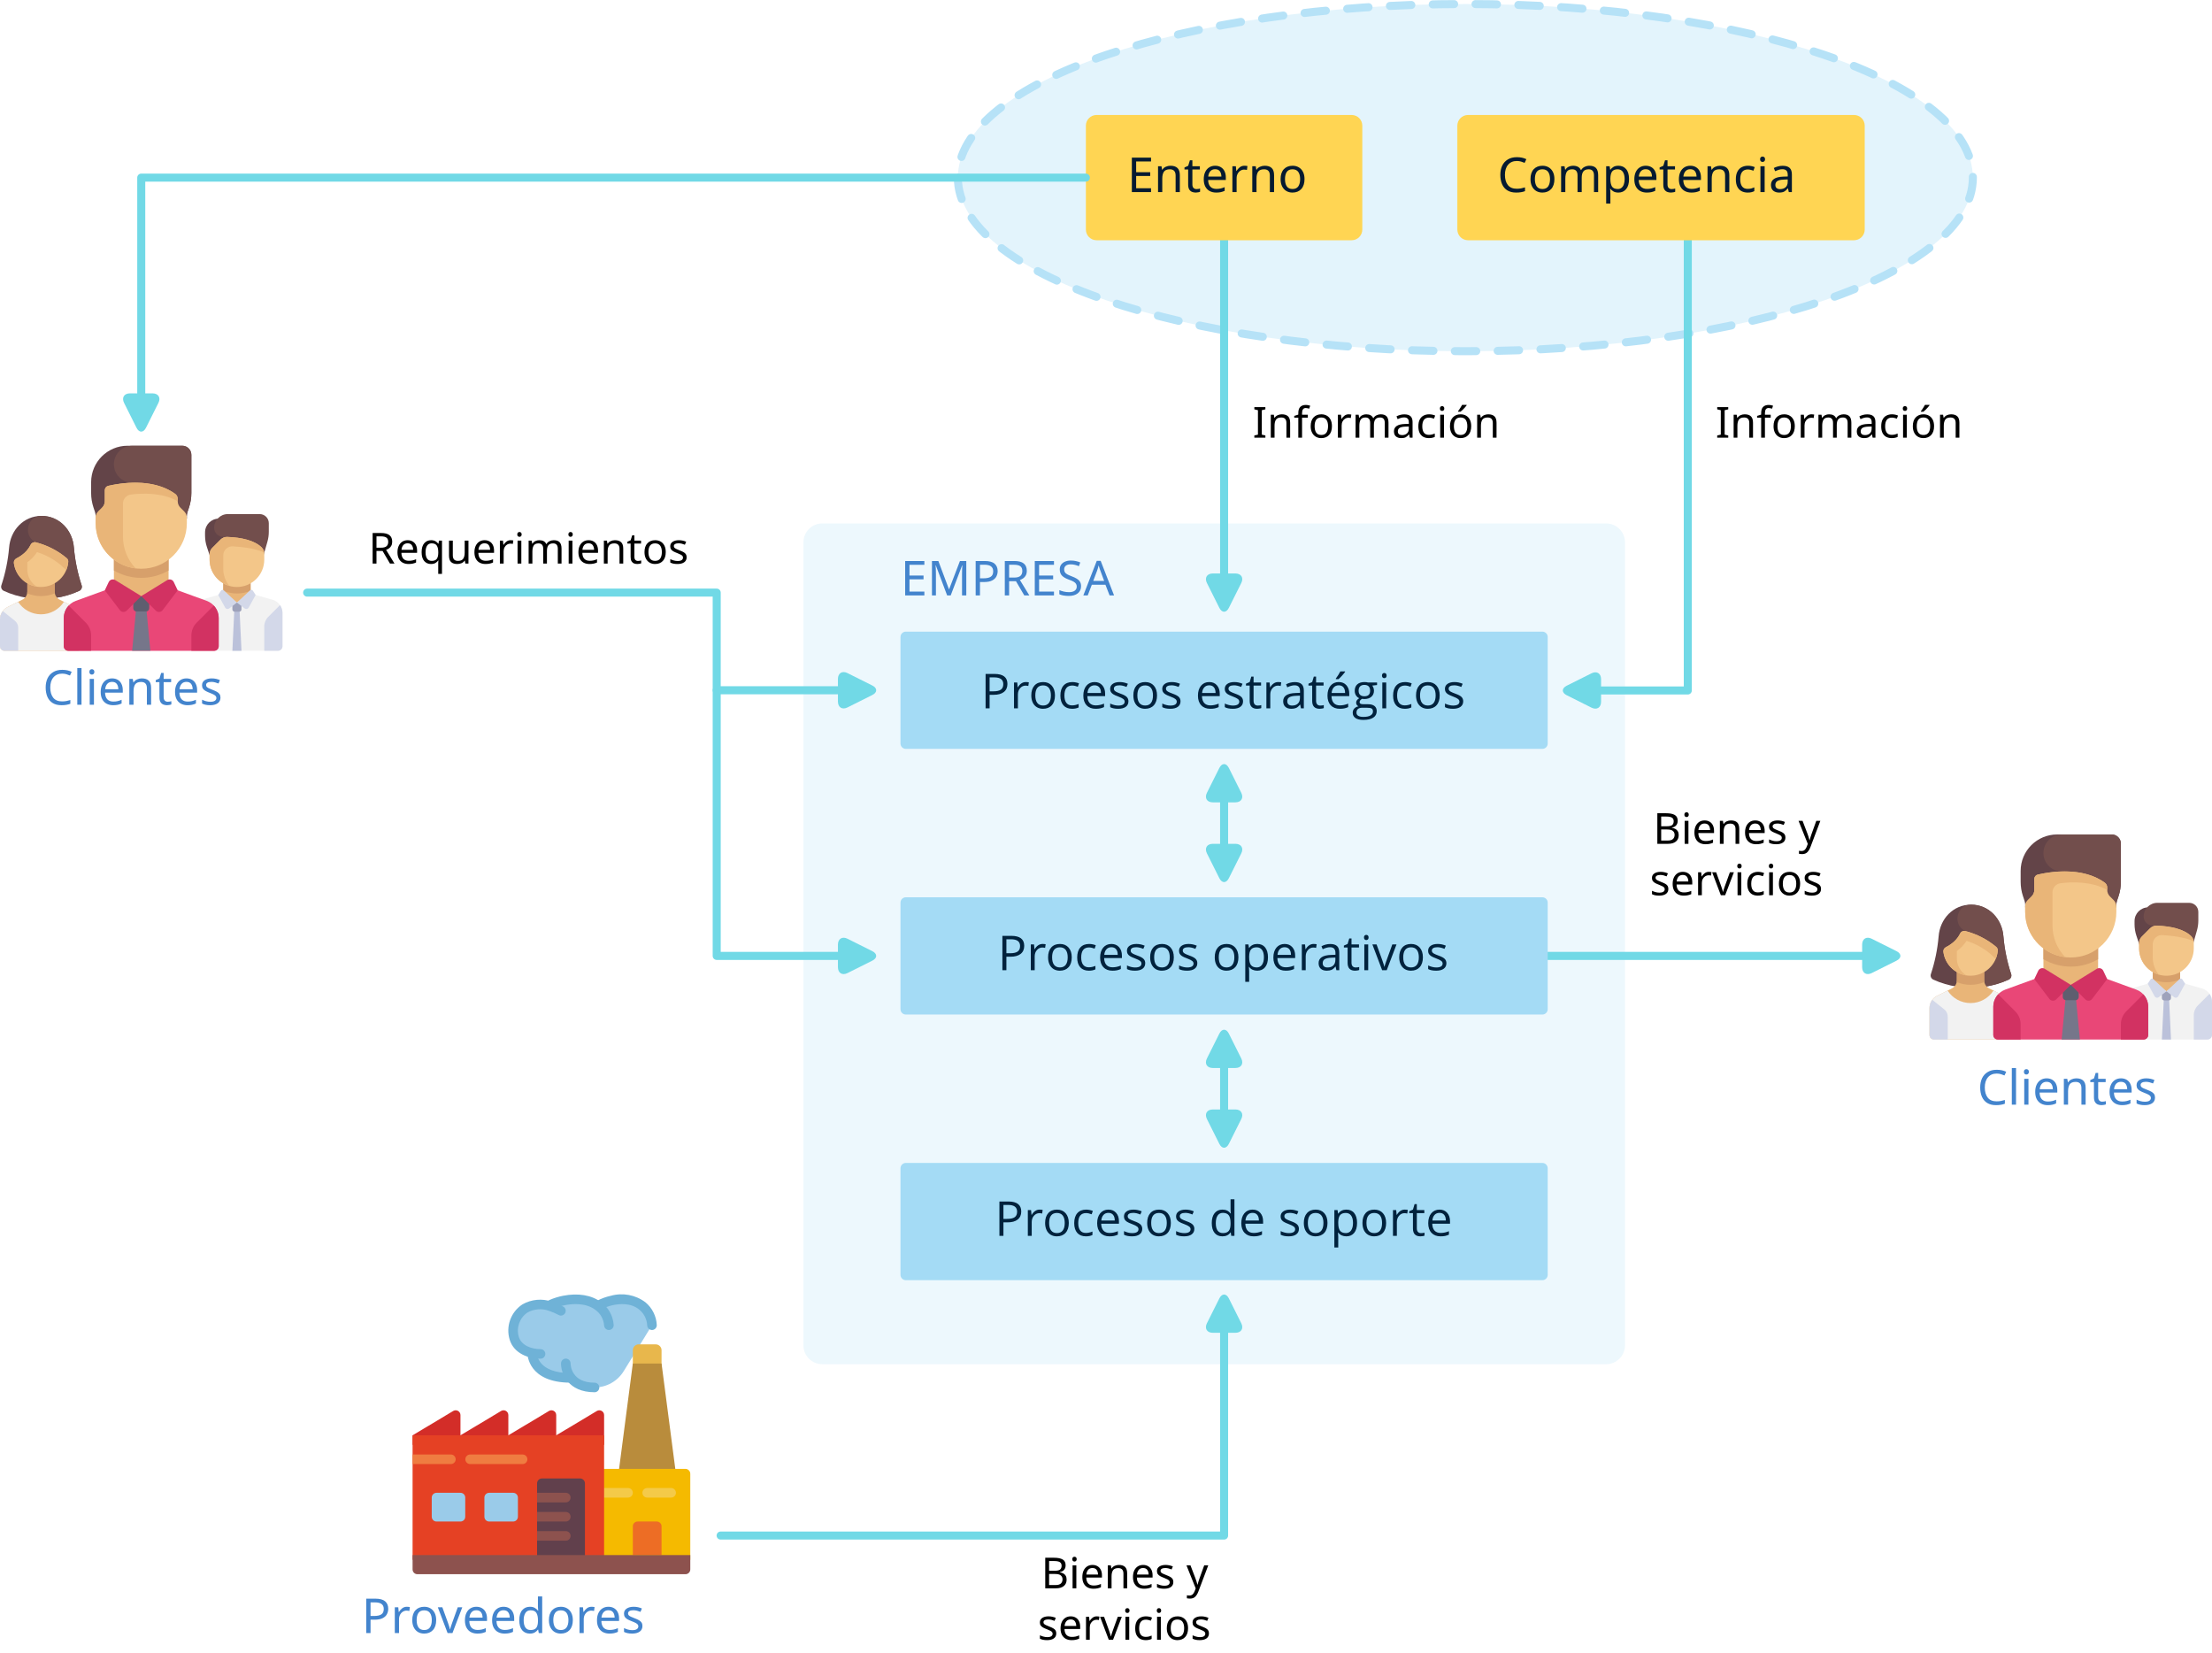
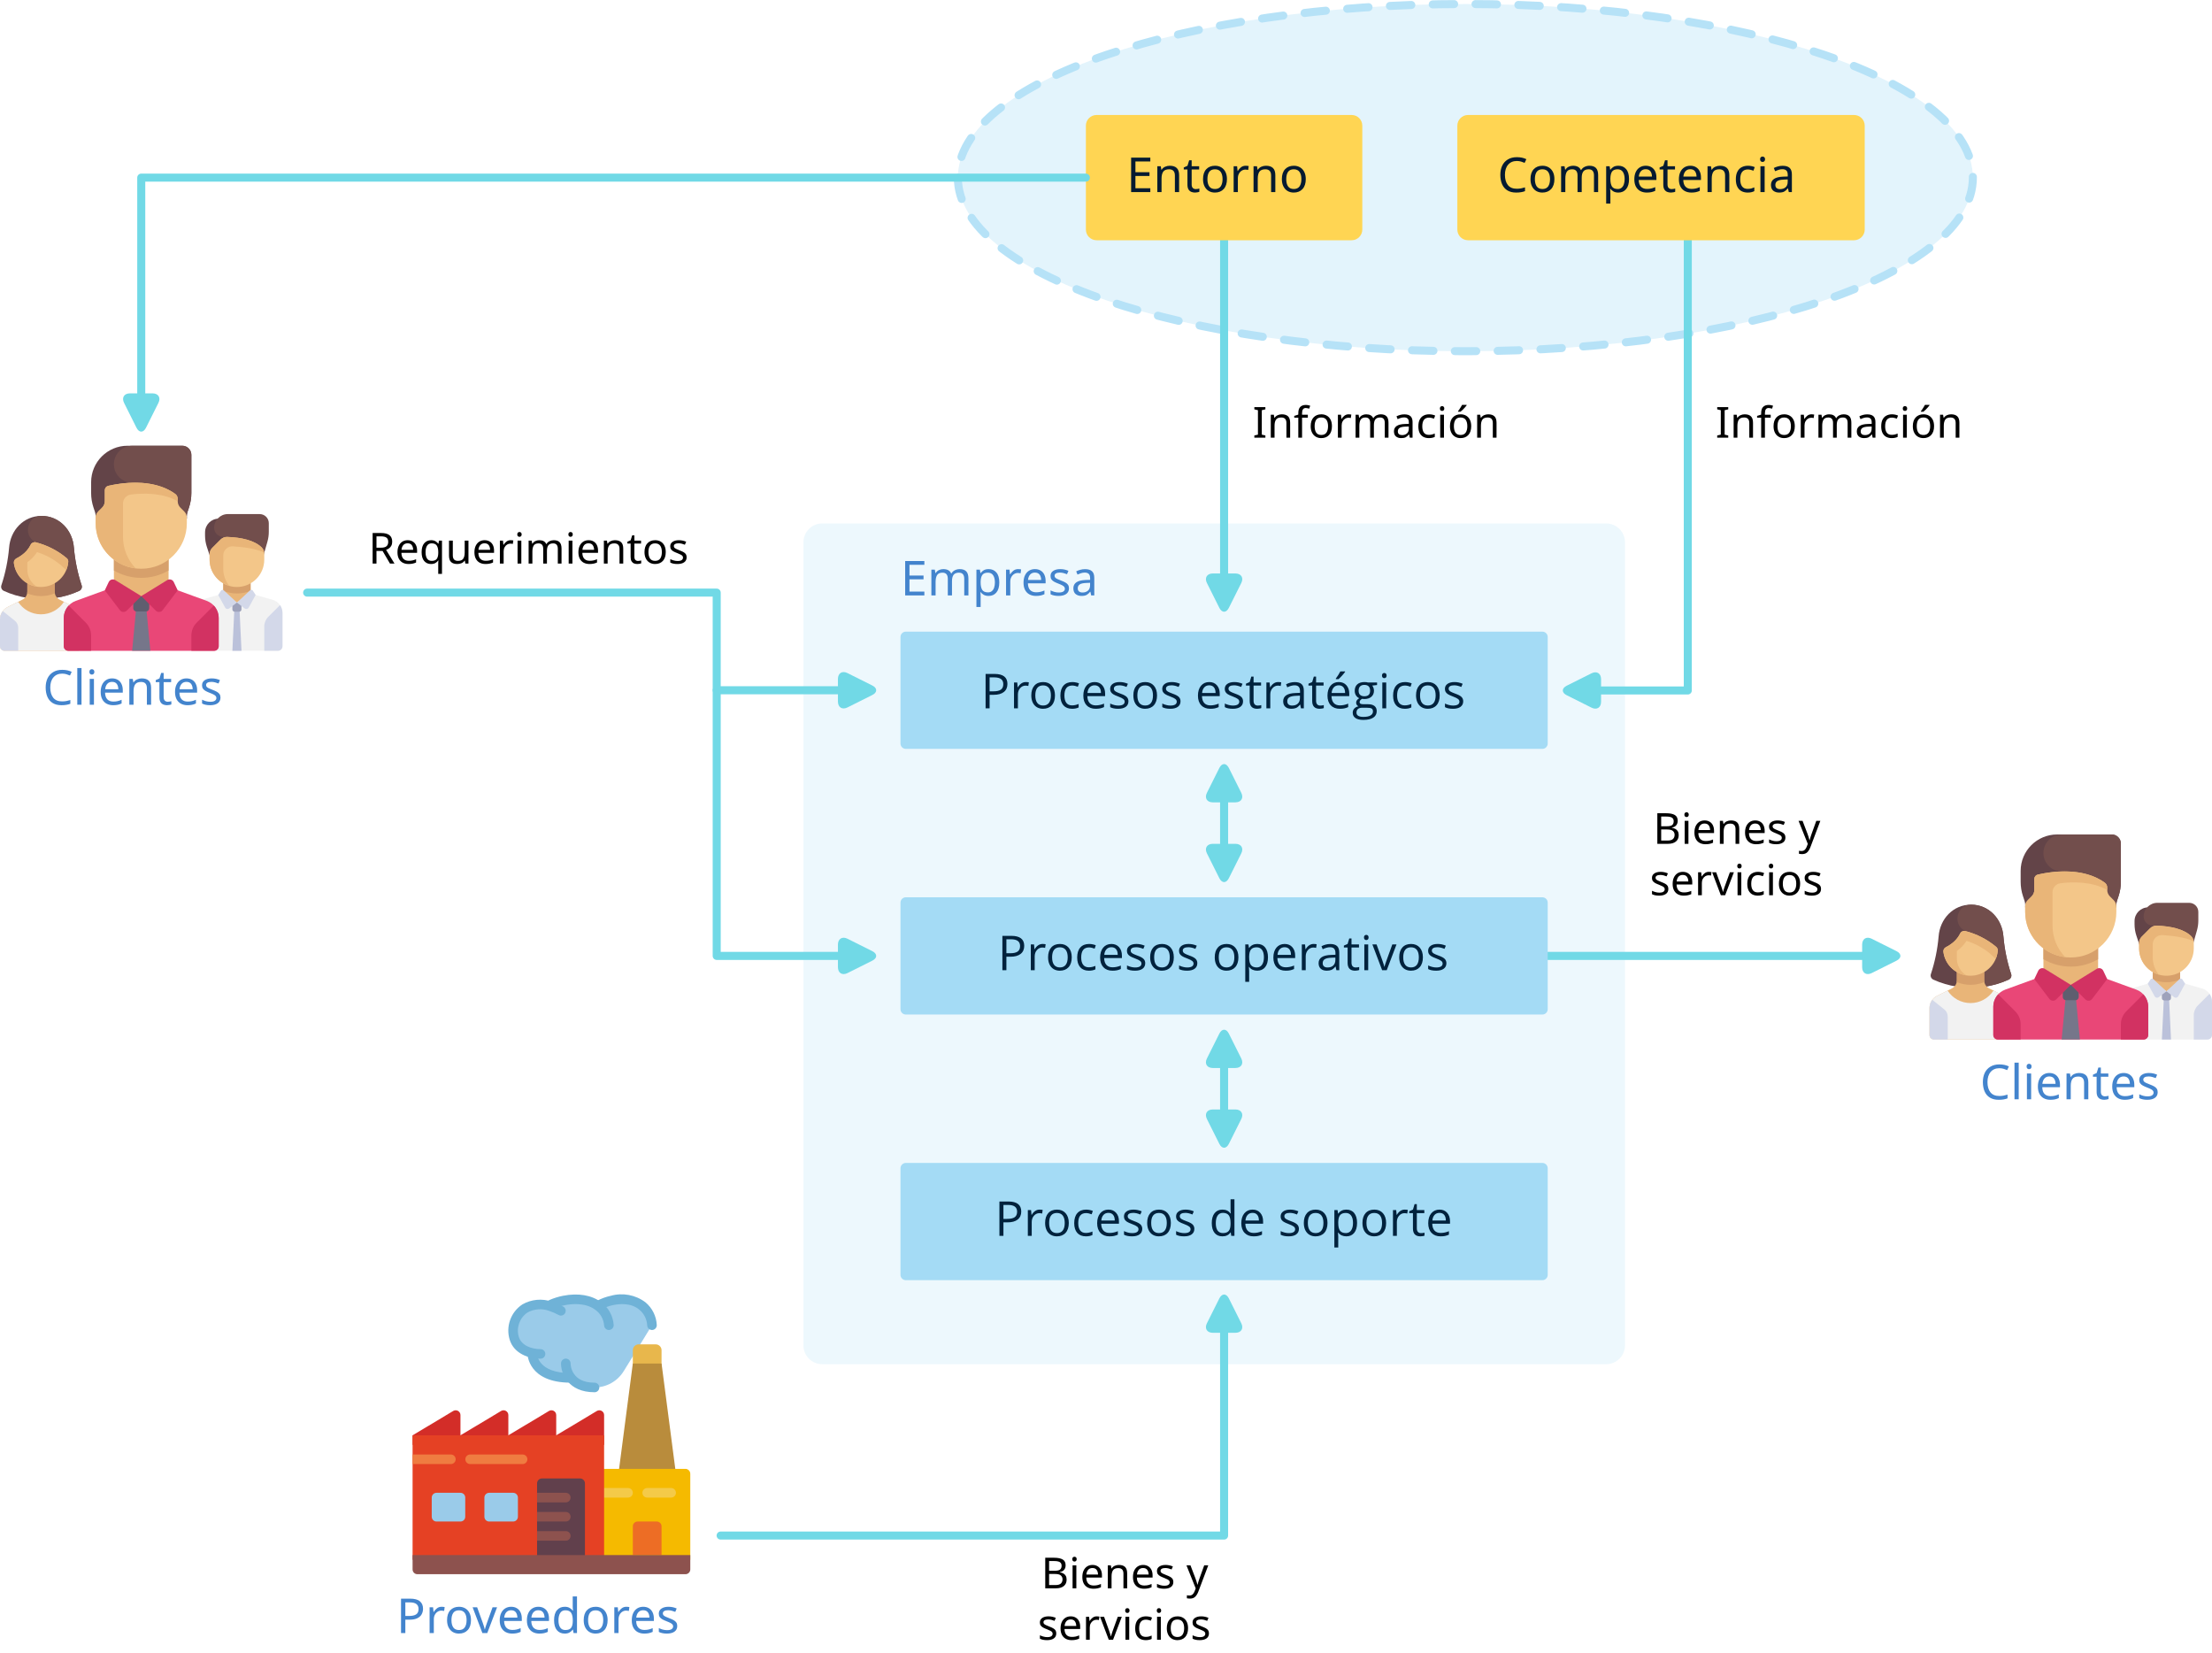
<svg xmlns="http://www.w3.org/2000/svg" width="826.401" height="617.325" viewBox="0 0 826.401 617.325">
  <g id="Grupo_10702" data-name="Grupo 10702" transform="translate(-306.898 -1320.293)">
    <rect id="Rectángulo_2804" data-name="Rectángulo 2804" width="306.933" height="314.084" rx="7.066" transform="translate(607.058 1515.824)" fill="#edf8fd" />
    <ellipse id="Elipse_5" data-name="Elipse 5" cx="189.6" cy="64.849" rx="189.6" ry="64.849" transform="translate(664.758 1321.793)" stroke-dasharray="8" stroke="#b6e2f7" stroke-linecap="round" stroke-linejoin="round" stroke-width="3" fill="#e3f4fc" />
    <line id="Línea_43" data-name="Línea 43" y1="132.674" transform="translate(764.22 1410.042)" fill="none" stroke="#71d9e6" stroke-linecap="round" stroke-linejoin="round" stroke-width="3" />
    <path id="Trazado_1816" data-name="Trazado 1816" d="M757.809,1538.095c-.984-1.968.011-3.578,2.211-3.578h8.4c2.2,0,3.2,1.61,2.211,3.578l-4.622,9.244c-.984,1.968-2.594,1.968-3.578,0Z" fill="#71d9e6" />
    <path id="Trazado_1817" data-name="Trazado 1817" d="M770.631,1814.587c.984,1.968-.011,3.578-2.211,3.578h-8.4c-2.2,0-3.2-1.61-2.211-3.578l4.622-9.245c.984-1.967,2.594-1.967,3.578,0Z" fill="#71d9e6" />
    <path id="Trazado_1818" data-name="Trazado 1818" d="M623.526,1584.553c-1.968.984-3.578-.011-3.578-2.211v-8.4c0-2.2,1.61-3.2,3.578-2.211l9.244,4.622c1.968.984,1.968,2.594,0,3.578Z" fill="#71d9e6" />
    <path id="Trazado_1819" data-name="Trazado 1819" d="M623.526,1683.789c-1.968.984-3.578-.012-3.578-2.212v-8.4c0-2.2,1.61-3.195,3.578-2.211l9.244,4.623c1.968.984,1.968,2.593,0,3.577Z" fill="#71d9e6" />
    <path id="Trazado_1820" data-name="Trazado 1820" d="M353.255,1470.808c-.983-1.967.012-3.577,2.212-3.577h8.4c2.2,0,3.2,1.61,2.211,3.577l-4.623,9.245c-.983,1.968-2.593,1.968-3.577,0Z" fill="#71d9e6" />
    <line id="Línea_44" data-name="Línea 44" x1="125.674" transform="translate(885.12 1677.377)" fill="none" stroke="#71d9e6" stroke-linecap="round" stroke-linejoin="round" stroke-width="3" />
    <path id="Trazado_1821" data-name="Trazado 1821" d="M1006.172,1683.789c-1.968.983-3.578-.012-3.578-2.212v-8.4c0-2.2,1.61-3.195,3.578-2.211l9.245,4.623c1.967.983,1.967,2.593,0,3.577Z" fill="#71d9e6" />
    <g id="Grupo_10697" data-name="Grupo 10697">
      <line id="Línea_45" data-name="Línea 45" y1="25.099" transform="translate(764.22 1618.607)" fill="none" stroke="#71d9e6" stroke-linecap="round" stroke-linejoin="round" stroke-width="3" />
      <path id="Trazado_1822" data-name="Trazado 1822" d="M757.809,1639.084c-.984-1.968.011-3.578,2.211-3.578h8.4c2.2,0,3.2,1.61,2.211,3.578l-4.622,9.244c-.984,1.968-2.594,1.968-3.578,0Z" fill="#71d9e6" />
      <path id="Trazado_1823" data-name="Trazado 1823" d="M770.631,1616.436c.984,1.967-.011,3.577-2.211,3.577h-8.4c-2.2,0-3.2-1.61-2.211-3.577l4.622-9.245c.984-1.968,2.594-1.968,3.578,0Z" fill="#71d9e6" />
    </g>
    <g id="Grupo_10698" data-name="Grupo 10698">
      <line id="Línea_46" data-name="Línea 46" y1="25.099" transform="translate(764.22 1717.843)" fill="none" stroke="#71d9e6" stroke-linecap="round" stroke-linejoin="round" stroke-width="3" />
      <path id="Trazado_1824" data-name="Trazado 1824" d="M757.809,1738.319c-.984-1.968.011-3.578,2.211-3.578h8.4c2.2,0,3.2,1.61,2.211,3.578l-4.622,9.245c-.984,1.968-2.594,1.968-3.578,0Z" fill="#71d9e6" />
      <path id="Trazado_1825" data-name="Trazado 1825" d="M770.631,1715.671c.984,1.968-.011,3.578-2.211,3.578h-8.4c-2.2,0-3.2-1.61-2.211-3.578l4.622-9.245c.984-1.967,2.594-1.967,3.578,0Z" fill="#71d9e6" />
    </g>
    <path id="Trazado_1826" data-name="Trazado 1826" d="M905.058,1578.224h32.4V1410.042" fill="none" stroke="#71d9e6" stroke-linecap="round" stroke-linejoin="round" stroke-width="3" />
    <path id="Trazado_1827" data-name="Trazado 1827" d="M901.48,1571.813c1.968-.984,3.578.011,3.578,2.211v8.4c0,2.2-1.61,3.2-3.578,2.211l-9.245-4.622c-1.967-.984-1.967-2.594,0-3.578Z" fill="#71d9e6" />
    <rect id="Rectángulo_2805" data-name="Rectángulo 2805" width="103.275" height="46.8" rx="4" transform="translate(712.582 1363.242)" fill="#ffd553" />
    <rect id="Rectángulo_2806" data-name="Rectángulo 2806" width="152.2" height="46.8" rx="4" transform="translate(851.358 1363.242)" fill="#ffd553" />
-     <text id="Enterno" transform="translate(764.219 1392.038)" fill="#051a30" font-size="18" font-family="Montserrat-Regular, Montserrat">
-       <tspan x="-36.216" y="0">Enterno</tspan>
+     <text id="Entorno" transform="translate(764.219 1392.038)" fill="#051a30" font-size="18" font-family="Montserrat-Regular, Montserrat">
+       <tspan x="-36.486" y="0">Entorno</tspan>
    </text>
-     <text id="EMPRESA" transform="translate(643.319 1542.717)" fill="#4384cd" font-size="18" font-family="Montserrat-Regular, Montserrat">
-       <tspan x="0" y="0">EMPRESA</tspan>
+     <text id="Empresa" transform="translate(643.319 1542.717)" fill="#4384cd" font-size="18" font-family="Montserrat-Regular, Montserrat">
+       <tspan x="0" y="0">Empresa</tspan>
    </text>
    <text id="Clientes" transform="translate(322.866 1583.54)" fill="#4384cd" font-size="18" font-family="Montserrat-Regular, Montserrat">
      <tspan x="0" y="0">Clientes</tspan>
    </text>
-     <text id="Proveedores" transform="translate(441.974 1930.339)" fill="#4384cd" font-size="18" font-family="Montserrat-Regular, Montserrat">
+     <text id="Proveedores" transform="translate(454.974 1930.339)" fill="#4384cd" font-size="18" font-family="Montserrat-Regular, Montserrat">
      <tspan x="0" y="0">Proveedores</tspan>
    </text>
-     <text id="Clientes-2" data-name="Clientes" transform="translate(1045.603 1732.941)" fill="#4384cd" font-size="18" font-family="Montserrat-Regular, Montserrat">
+     <text id="Clientes-2" data-name="Clientes" transform="translate(1046.603 1730.941)" fill="#4384cd" font-size="18" font-family="Montserrat-Regular, Montserrat">
      <tspan x="0" y="0">Clientes</tspan>
    </text>
    <text id="Información" transform="translate(823.833 1483.796)" font-size="16" font-family="Montserrat-Regular, Montserrat">
      <tspan x="-48.952" y="0">Información</tspan>
    </text>
    <text id="Requerimientos" transform="translate(509.124 1530.824)" font-size="16" font-family="Montserrat-Regular, Montserrat">
      <tspan x="-64.56" y="0">Requerimientos</tspan>
    </text>
    <text id="Bienes_y_servicios" data-name="Bienes y servicios" transform="translate(729.582 1913.618)" font-size="16" font-family="Montserrat-Regular, Montserrat">
      <tspan x="-33.728" y="0">Bienes y</tspan>
      <tspan x="-35" y="19.2">servicios</tspan>
    </text>
    <text id="Información-2" data-name="Información" transform="translate(996.757 1483.796)" font-size="16" font-family="Montserrat-Regular, Montserrat">
      <tspan x="-48.952" y="0">Información</tspan>
    </text>
    <text id="Bienes_y_servicios-2" data-name="Bienes y servicios" transform="translate(958.257 1635.506)" font-size="16" font-family="Montserrat-Regular, Montserrat">
      <tspan x="-33.728" y="0">Bienes y</tspan>
      <tspan x="-35" y="19.2">servicios</tspan>
    </text>
    <text id="Competencia" transform="translate(927.457 1392.038)" fill="#051a30" font-size="18" font-family="Montserrat-Regular, Montserrat">
      <tspan x="-61.128" y="0">Competencia</tspan>
    </text>
    <rect id="Rectángulo_2807" data-name="Rectángulo 2807" width="241.8" height="43.8" rx="2" transform="translate(643.32 1556.242)" fill="#a4dbf5" />
    <text id="Procesos_estratégicos" data-name="Procesos estratégicos" transform="translate(656.92 1565.89)" fill="#00223d" font-size="18" font-family="OpenSans-Regular, Open Sans">
      <tspan x="16.43" y="19">Procesos estratégicos</tspan>
    </text>
    <rect id="Rectángulo_2808" data-name="Rectángulo 2808" width="241.8" height="43.8" rx="2" transform="translate(643.32 1655.477)" fill="#a4dbf5" />
    <text id="Procesos_operativos" data-name="Procesos operativos" transform="translate(656.92 1663.727)" fill="#00223d" font-size="18" font-family="OpenSans-Regular, Open Sans">
      <tspan x="22.705" y="19">Procesos operativos</tspan>
    </text>
    <rect id="Rectángulo_2809" data-name="Rectángulo 2809" width="241.8" height="43.8" rx="2" transform="translate(643.32 1754.713)" fill="#a4dbf5" />
    <text id="Procesos_de_soporte" data-name="Procesos de soporte" transform="translate(656.92 1762.962)" fill="#00223d" font-size="18" font-family="OpenSans-Regular, Open Sans">
      <tspan x="21.593" y="19">Procesos de soporte</tspan>
    </text>
    <path id="Trazado_1828" data-name="Trazado 1828" d="M712.582,1386.642H359.667v81.182" fill="none" stroke="#71d9e6" stroke-linecap="round" stroke-linejoin="round" stroke-width="3" />
    <path id="Trazado_1829" data-name="Trazado 1829" d="M619.948,1578.142h-45.29v-36.476H421.645" fill="none" stroke="#71d9e6" stroke-linecap="round" stroke-linejoin="round" stroke-width="3" />
    <path id="Trazado_1830" data-name="Trazado 1830" d="M574.658,1578.142v99.235h45.29" fill="none" stroke="#71d9e6" stroke-linecap="round" stroke-linejoin="round" stroke-width="3" />
    <path id="Trazado_1831" data-name="Trazado 1831" d="M764.22,1818.224v75.683h-188.1" fill="none" stroke="#71d9e6" stroke-linecap="round" stroke-linejoin="round" stroke-width="3" />
    <g id="Grupo_10699" data-name="Grupo 10699">
      <path id="Trazado_1832" data-name="Trazado 1832" d="M1104.362,1664.355v1.194a13.634,13.634,0,0,0,.7,4.306l2.706,8.117h5.107v-18.724h-3.405a5.106,5.106,0,0,0-5.106,5.107Z" fill="#634448" />
      <path id="Trazado_1833" data-name="Trazado 1833" d="M1127.669,1667.891l-2.881,10.081-13.618-11.915a3.4,3.4,0,0,1-3.4-3.4h0a5.106,5.106,0,0,1,5.107-5.107h11.915a3.4,3.4,0,0,1,3.4,3.4v3.2a13.6,13.6,0,0,1-.523,3.741Z" fill="#724e4c" />
      <path id="Trazado_1834" data-name="Trazado 1834" d="M1111.169,1683.08h10.213v7.534h-10.213v-7.534Z" fill="#e9b578" />
      <path id="Trazado_1835" data-name="Trazado 1835" d="M1111.17,1686.206a13.516,13.516,0,0,0,10.214,0v-3.127H1111.17v3.127Z" fill="#d7a06b" />
      <path id="Trazado_1836" data-name="Trazado 1836" d="M1129.595,1689.555l-8.212-2.347-5.106,3.389-5.107-3.389-8.211,2.347a5.105,5.105,0,0,0-3.7,4.91v12.445a1.7,1.7,0,0,0,1.7,1.7h30.64a1.7,1.7,0,0,0,1.7-1.7v-12.445a5.105,5.105,0,0,0-3.7-4.91Z" fill="#f2f2f2" />
      <path id="Trazado_1837" data-name="Trazado 1837" d="M1117.979,1708.612h-3.4l.851-18h1.7l.851,18Z" fill="#bbc1da" />
      <path id="Trazado_1838" data-name="Trazado 1838" d="M1116.277,1684.781h0a10.212,10.212,0,0,1-10.213-10.213v-1.994a3.409,3.409,0,0,1,1-2.408l3.087-3.086a3.363,3.363,0,0,1,2.471-1c5.441.172,10.258,1.338,12.891,3.909a3.362,3.362,0,0,1,.98,2.411v2.169a10.212,10.212,0,0,1-10.213,10.213Z" fill="#f3c689" />
      <path id="Trazado_1839" data-name="Trazado 1839" d="M1111.17,1673a3.4,3.4,0,0,1,3.609-3.4c3.436.219,8.536.793,11.664,2.3a3.3,3.3,0,0,0-.933-1.907c-2.633-2.571-7.45-3.737-12.891-3.909h0a3.366,3.366,0,0,0-2.471,1l-3.087,3.087a3.4,3.4,0,0,0-1,2.407v1.995a10.211,10.211,0,0,0,7.383,9.807,10.131,10.131,0,0,1-2.276-6.4V1673Z" fill="#e9b578" />
      <path id="Trazado_1840" data-name="Trazado 1840" d="M1126.49,1699.537a5.105,5.105,0,0,1,1.5-3.611l4.382-4.382a5.091,5.091,0,0,1,.931,2.921v12.445a1.7,1.7,0,0,1-1.7,1.7h-5.107v-9.075Z" fill="#d3d8e9" />
      <path id="Trazado_1841" data-name="Trazado 1841" d="M1117.128,1694.017h-1.7a.851.851,0,0,1-.851-.851v-2.553h3.4v2.553a.851.851,0,0,1-.851.851Z" fill="#9ea2bb" />
      <path id="Trazado_1842" data-name="Trazado 1842" d="M1116.277,1690.6l-2.885,2.2a1.021,1.021,0,0,1-1.516-.321l-2.588-4.727,1.042-1.589a.681.681,0,0,1,1.032-.126l4.915,4.559Z" fill="#d3d8e9" />
      <path id="Trazado_1843" data-name="Trazado 1843" d="M1116.277,1690.6l2.885,2.2a1.021,1.021,0,0,0,1.516-.321l2.588-4.727-1.042-1.589a.681.681,0,0,0-1.032-.126l-4.915,4.559Z" fill="#d3d8e9" />
      <path id="Trazado_1844" data-name="Trazado 1844" d="M1058.232,1684.071a61.462,61.462,0,0,1-2.857-13.93c-.474-6.564-5.421-11.915-12.108-11.915s-11.634,5.351-12.109,11.915a61.409,61.409,0,0,1-2.857,13.93,1.694,1.694,0,0,0,.886,2.165,32.483,32.483,0,0,0,8.89,2.63h10.379a32.793,32.793,0,0,0,8.89-2.63,1.694,1.694,0,0,0,.886-2.165Z" fill="#634448" />
      <path id="Trazado_1845" data-name="Trazado 1845" d="M1057.346,1686.236a1.694,1.694,0,0,0,.886-2.165,61.462,61.462,0,0,1-2.857-13.93c-.474-6.564-5.421-11.915-12.108-11.915h-.051c-5.131.021-6.944,7.019-2.527,9.63a4.594,4.594,0,0,0,.435.232l3.869,20.778h3.463a32.793,32.793,0,0,0,8.89-2.63Z" fill="#724e4c" />
      <path id="Trazado_1846" data-name="Trazado 1846" d="M1055.579,1692.283l-5.509-2.754a3.406,3.406,0,0,1-1.882-3.045v-5.107h-10.214v5.107a3.4,3.4,0,0,1-1.882,3.045l-5.508,2.754a5.106,5.106,0,0,0-2.823,4.567v10.06a1.7,1.7,0,0,0,1.7,1.7H1056.7a1.7,1.7,0,0,0,1.7-1.7v-10.059a5.107,5.107,0,0,0-2.823-4.568Z" fill="#e9b578" />
      <path id="Trazado_1847" data-name="Trazado 1847" d="M1043.082,1688.186a13.446,13.446,0,0,0,5.2-1.051,3.371,3.371,0,0,1-.092-.651v-5.107h-10.214v5.107a3.339,3.339,0,0,1-.092.655,13.53,13.53,0,0,0,5.2,1.047Z" fill="#d7a06b" />
      <path id="Trazado_1848" data-name="Trazado 1848" d="M1055.579,1692.283l-3.924-1.962a10.2,10.2,0,0,1-17.146,0l-3.924,1.962a5.106,5.106,0,0,0-2.823,4.567v10.06a1.7,1.7,0,0,0,1.7,1.7H1056.7a1.7,1.7,0,0,0,1.7-1.7v-10.059a5.107,5.107,0,0,0-2.823-4.568Z" fill="#f2f2f2" />
      <path id="Trazado_1849" data-name="Trazado 1849" d="M1043.082,1684.781h0a10.214,10.214,0,0,1-10.128-8.891,1.716,1.716,0,0,1,.909-1.769,14.218,14.218,0,0,0,3.013-2.035,9.818,9.818,0,0,0,2.329-3.065,1.686,1.686,0,0,1,1.92-.933,29.337,29.337,0,0,1,11.554,5.92,1.647,1.647,0,0,1,.585,1.369,10.214,10.214,0,0,1-10.182,9.4Z" fill="#f3c689" />
      <path id="Trazado_1850" data-name="Trazado 1850" d="M1052.678,1674.008a29.321,29.321,0,0,0-11.554-5.92,1.686,1.686,0,0,0-1.919.933,9.782,9.782,0,0,1-1.555,2.271v.005a9.044,9.044,0,0,1-.773.789,14.218,14.218,0,0,1-3.013,2.035,1.716,1.716,0,0,0-.909,1.769,10.229,10.229,0,0,0,8.58,8.775,7.454,7.454,0,0,1-3.559-6.692v-2.428c.387-.285.777-.57,1.168-.919a13.542,13.542,0,0,0,2.434-2.872,25.722,25.722,0,0,1,8.872,4.827c.322.283,1.123,1.021,2.06,1.9a10.156,10.156,0,0,0,.755-3.1,1.645,1.645,0,0,0-.586-1.369Z" fill="#e9b578" />
      <path id="Trazado_1851" data-name="Trazado 1851" d="M1028.8,1693.782a5.094,5.094,0,0,0-1.038,3.068v10.06a1.7,1.7,0,0,0,1.7,1.7h5.107v-8.577a3.4,3.4,0,0,0-1.278-2.658l-4.493-3.595Z" fill="#d3d8e9" />
      <path id="Trazado_1852" data-name="Trazado 1852" d="M1104.986,1689.96l-14.242-5.179-10.213,3.405-10.214-3.405-14.242,5.179a6.809,6.809,0,0,0-4.482,6.4v10.551a1.7,1.7,0,0,0,1.7,1.7h54.471a1.7,1.7,0,0,0,1.7-1.7v-10.551a6.809,6.809,0,0,0-4.482-6.4Z" fill="#e94777" />
      <path id="Trazado_1853" data-name="Trazado 1853" d="M1078.747,1691.59l-1.621,17.022h6.809l-1.621-17.022Z" fill="#76768a" />
      <path id="Trazado_1854" data-name="Trazado 1854" d="M1082.318,1693.929h-3.574a1.192,1.192,0,0,1-1.192-1.192v-4.551h5.957v4.551a1.192,1.192,0,0,1-1.191,1.192Z" fill="#5f5e6f" />
      <path id="Trazado_1855" data-name="Trazado 1855" d="M1107.636,1691.72a6.8,6.8,0,0,1,1.832,4.639v10.551a1.7,1.7,0,0,1-1.7,1.7h-8.511v-5.691a6.807,6.807,0,0,1,1.994-4.814l6.387-6.387Z" fill="#d23262" />
      <path id="Trazado_1856" data-name="Trazado 1856" d="M1099.255,1649.677v-14.26a3.4,3.4,0,0,0-3.4-3.4h-20.427a13.618,13.618,0,0,0-13.618,13.618v4.046a17.009,17.009,0,0,0,.874,5.383l.566,1.7a5.09,5.09,0,0,1,.262,1.615v.873h34.045v-.873a5.093,5.093,0,0,1,.262-1.615l.566-1.7a17.017,17.017,0,0,0,.874-5.383Z" fill="#634448" />
      <path id="Trazado_1857" data-name="Trazado 1857" d="M1070.317,1638.928a6.916,6.916,0,0,0,6.916,6.915h.957l.462,13.405h18.9v-.874a5.087,5.087,0,0,1,.262-1.614l.566-1.7a17.017,17.017,0,0,0,.874-5.383v-14.26a3.4,3.4,0,0,0-3.405-3.4h-18.617a6.916,6.916,0,0,0-6.916,6.915Z" fill="#724e4c" />
      <path id="Trazado_1858" data-name="Trazado 1858" d="M1070.317,1672.866h20.427v15.319h-20.427v-15.319Z" fill="#e9b578" />
      <path id="Trazado_1859" data-name="Trazado 1859" d="M1070.317,1678.622a20.31,20.31,0,0,0,20.427,0v-5.756h-20.427v5.756Z" fill="#d7a06b" />
      <path id="Trazado_1860" data-name="Trazado 1860" d="M1080.531,1688.186l-5.429,5.429a1.7,1.7,0,0,1-2.56-.175l-5.629-7.417,1.472-3.1a1.7,1.7,0,0,1,2.431-.719l9.715,5.985Z" fill="#d23262" />
      <path id="Trazado_1861" data-name="Trazado 1861" d="M1080.531,1688.186l5.429,5.429a1.7,1.7,0,0,0,2.559-.175l5.629-7.417-1.472-3.1a1.7,1.7,0,0,0-2.431-.719l-9.714,5.985Z" fill="#d23262" />
      <path id="Trazado_1862" data-name="Trazado 1862" d="M1080.531,1677.972h0a17.023,17.023,0,0,1-17.023-17.022v-1.994a3.405,3.405,0,0,1,1-2.408l1.41-1.41a3.4,3.4,0,0,0,1-2.407v-4.081a1.688,1.688,0,0,1,1.3-1.654c4.026-.951,16.554-3.2,25.079,3.067a2.184,2.184,0,0,1,.86,1.764v.9a3.4,3.4,0,0,0,1,2.407l1.41,1.41a3.4,3.4,0,0,1,1,2.408v1.994a17.021,17.021,0,0,1-17.021,17.022Z" fill="#f3c689" />
      <path id="Trazado_1863" data-name="Trazado 1863" d="M1093.289,1650.064c-6-4.41-13.962-4.6-19.567-4a45.992,45.992,0,0,0-5.513.931,1.687,1.687,0,0,0-1.3,1.654v4.08a3.409,3.409,0,0,1-1,2.408l-1.41,1.41a3.4,3.4,0,0,0-1,2.407v1.994a17.016,17.016,0,0,0,14.966,16.886,16.949,16.949,0,0,1-4.752-11.779v-12.442a3.405,3.405,0,0,1,2.994-3.381c4.085-.513,11.567-.821,17.432,2.5v-.9a2.185,2.185,0,0,0-.859-1.763Z" fill="#e9b578" />
      <path id="Trazado_1864" data-name="Trazado 1864" d="M1053.425,1691.72a6.8,6.8,0,0,0-1.832,4.639v10.551a1.7,1.7,0,0,0,1.7,1.7h8.511v-5.691a6.807,6.807,0,0,0-1.994-4.814l-6.387-6.387Z" fill="#d23262" />
    </g>
    <g id="Grupo_10700" data-name="Grupo 10700">
      <path id="Trazado_1865" data-name="Trazado 1865" d="M383.5,1519.138v1.2a13.644,13.644,0,0,0,.7,4.306l2.706,8.117h5.107v-18.725h-3.4a5.107,5.107,0,0,0-5.106,5.107Z" fill="#634448" />
      <path id="Trazado_1866" data-name="Trazado 1866" d="M406.8,1522.674l-2.881,10.082-13.618-11.916a3.4,3.4,0,0,1-3.4-3.4h0a5.107,5.107,0,0,1,5.107-5.107h11.915a3.4,3.4,0,0,1,3.4,3.405v3.2a13.6,13.6,0,0,1-.523,3.741Z" fill="#724e4c" />
      <path id="Trazado_1867" data-name="Trazado 1867" d="M390.305,1537.863h10.213v7.534H390.305v-7.534Z" fill="#e9b578" />
      <path id="Trazado_1868" data-name="Trazado 1868" d="M390.306,1540.989a13.5,13.5,0,0,0,10.214,0v-3.127H390.306v3.127Z" fill="#d7a06b" />
      <path id="Trazado_1869" data-name="Trazado 1869" d="M408.731,1544.338l-8.212-2.346-5.106,3.388-5.107-3.388-8.211,2.346a5.106,5.106,0,0,0-3.7,4.91v12.445a1.7,1.7,0,0,0,1.7,1.7h30.64a1.7,1.7,0,0,0,1.7-1.7v-12.445a5.106,5.106,0,0,0-3.7-4.91Z" fill="#f2f2f2" />
      <path id="Trazado_1870" data-name="Trazado 1870" d="M397.115,1563.4h-3.4l.851-18h1.7l.851,18Z" fill="#bbc1da" />
      <path id="Trazado_1871" data-name="Trazado 1871" d="M395.413,1539.565h0a10.213,10.213,0,0,1-10.213-10.214v-1.994a3.4,3.4,0,0,1,1-2.407l3.087-3.087a3.361,3.361,0,0,1,2.471-1c5.441.171,10.258,1.337,12.89,3.909a3.357,3.357,0,0,1,.981,2.41v2.169a10.213,10.213,0,0,1-10.213,10.214Z" fill="#f3c689" />
      <path id="Trazado_1872" data-name="Trazado 1872" d="M390.306,1527.779a3.4,3.4,0,0,1,3.609-3.4c3.436.219,8.536.793,11.664,2.3a3.292,3.292,0,0,0-.934-1.907c-2.632-2.571-7.449-3.737-12.89-3.908h0a3.357,3.357,0,0,0-2.471,1l-3.087,3.086a3.4,3.4,0,0,0-1,2.408v1.994a10.21,10.21,0,0,0,7.383,9.807,10.131,10.131,0,0,1-2.276-6.4v-4.976Z" fill="#e9b578" />
      <path id="Trazado_1873" data-name="Trazado 1873" d="M405.626,1554.32a5.107,5.107,0,0,1,1.5-3.611l4.382-4.381a5.09,5.09,0,0,1,.931,2.92v12.445a1.7,1.7,0,0,1-1.7,1.7h-5.107v-9.076Z" fill="#d3d8e9" />
      <path id="Trazado_1874" data-name="Trazado 1874" d="M396.264,1548.8h-1.7a.852.852,0,0,1-.851-.851V1545.4h3.4v2.554a.852.852,0,0,1-.851.851Z" fill="#9ea2bb" />
      <path id="Trazado_1875" data-name="Trazado 1875" d="M395.413,1545.381l-2.885,2.2a1.021,1.021,0,0,1-1.516-.321l-2.588-4.726,1.042-1.589a.68.68,0,0,1,1.032-.126l4.915,4.559Z" fill="#d3d8e9" />
      <path id="Trazado_1876" data-name="Trazado 1876" d="M395.413,1545.381l2.885,2.2a1.021,1.021,0,0,0,1.516-.321l2.588-4.726-1.042-1.589a.68.68,0,0,0-1.032-.126l-4.915,4.559Z" fill="#d3d8e9" />
      <path id="Trazado_1877" data-name="Trazado 1877" d="M337.368,1538.854a61.457,61.457,0,0,1-2.857-13.929c-.474-6.565-5.421-11.916-12.108-11.916s-11.634,5.352-12.109,11.916a61.457,61.457,0,0,1-2.857,13.929,1.7,1.7,0,0,0,.886,2.166,32.534,32.534,0,0,0,8.89,2.629h10.379a32.8,32.8,0,0,0,8.89-2.629,1.7,1.7,0,0,0,.886-2.166Z" fill="#634448" />
      <path id="Trazado_1878" data-name="Trazado 1878" d="M336.482,1541.02a1.7,1.7,0,0,0,.886-2.166,61.457,61.457,0,0,1-2.857-13.929c-.474-6.565-5.421-11.916-12.108-11.916h-.051c-5.131.021-6.944,7.019-2.527,9.63a4.571,4.571,0,0,0,.435.232l3.869,20.778h3.463a32.8,32.8,0,0,0,8.89-2.629Z" fill="#724e4c" />
      <path id="Trazado_1879" data-name="Trazado 1879" d="M334.715,1547.066l-5.509-2.754a3.4,3.4,0,0,1-1.882-3.045v-5.107H317.111v5.107a3.4,3.4,0,0,1-1.882,3.045l-5.508,2.754a5.108,5.108,0,0,0-2.823,4.568v10.059a1.7,1.7,0,0,0,1.7,1.7h27.236a1.7,1.7,0,0,0,1.7-1.7v-10.059a5.108,5.108,0,0,0-2.823-4.568Z" fill="#e9b578" />
      <path id="Trazado_1880" data-name="Trazado 1880" d="M322.218,1542.969a13.463,13.463,0,0,0,5.2-1.05,3.381,3.381,0,0,1-.092-.652v-5.107H317.111v5.107a3.325,3.325,0,0,1-.092.655,13.53,13.53,0,0,0,5.2,1.047Z" fill="#d7a06b" />
      <path id="Trazado_1881" data-name="Trazado 1881" d="M334.715,1547.066l-3.924-1.962a10.2,10.2,0,0,1-17.146,0l-3.924,1.962a5.108,5.108,0,0,0-2.823,4.568v10.059a1.7,1.7,0,0,0,1.7,1.7h27.236a1.7,1.7,0,0,0,1.7-1.7v-10.059a5.108,5.108,0,0,0-2.823-4.568Z" fill="#f2f2f2" />
      <path id="Trazado_1882" data-name="Trazado 1882" d="M322.218,1539.565h0a10.215,10.215,0,0,1-10.128-8.892A1.717,1.717,0,0,1,313,1528.9a14.177,14.177,0,0,0,3.013-2.035,9.821,9.821,0,0,0,2.329-3.065,1.685,1.685,0,0,1,1.919-.932,29.327,29.327,0,0,1,11.555,5.919,1.648,1.648,0,0,1,.585,1.369,10.215,10.215,0,0,1-10.182,9.4Z" fill="#f3c689" />
      <path id="Trazado_1883" data-name="Trazado 1883" d="M331.814,1528.791a29.323,29.323,0,0,0-11.554-5.92,1.685,1.685,0,0,0-1.919.933,9.76,9.76,0,0,1-1.555,2.271v.006a9.175,9.175,0,0,1-.773.788A14.177,14.177,0,0,1,313,1528.9a1.717,1.717,0,0,0-.909,1.77,10.229,10.229,0,0,0,8.58,8.774,7.452,7.452,0,0,1-3.559-6.692v-2.427c.387-.286.777-.57,1.168-.92a13.523,13.523,0,0,0,2.434-2.872,25.7,25.7,0,0,1,8.872,4.828c.322.282,1.123,1.02,2.06,1.9a10.146,10.146,0,0,0,.755-3.1,1.646,1.646,0,0,0-.586-1.369Z" fill="#e9b578" />
      <path id="Trazado_1884" data-name="Trazado 1884" d="M307.936,1548.565a5.1,5.1,0,0,0-1.038,3.069v10.059a1.7,1.7,0,0,0,1.7,1.7h5.107v-8.577a3.4,3.4,0,0,0-1.278-2.658l-4.493-3.6Z" fill="#d3d8e9" />
      <path id="Trazado_1885" data-name="Trazado 1885" d="M384.122,1544.744l-14.242-5.18-10.213,3.405-10.214-3.4-14.242,5.179a6.808,6.808,0,0,0-4.482,6.4v10.55a1.7,1.7,0,0,0,1.7,1.7H386.9a1.7,1.7,0,0,0,1.7-1.7v-10.55a6.807,6.807,0,0,0-4.482-6.4Z" fill="#e94777" />
      <path id="Trazado_1886" data-name="Trazado 1886" d="M357.883,1546.373l-1.621,17.022h6.809l-1.621-17.022Z" fill="#76768a" />
      <path id="Trazado_1887" data-name="Trazado 1887" d="M361.454,1548.712H357.88a1.191,1.191,0,0,1-1.192-1.191v-4.552h5.957v4.552a1.191,1.191,0,0,1-1.191,1.191Z" fill="#5f5e6f" />
      <path id="Trazado_1888" data-name="Trazado 1888" d="M386.772,1546.5a6.8,6.8,0,0,1,1.832,4.639v10.551a1.7,1.7,0,0,1-1.7,1.7h-8.511v-5.69a6.809,6.809,0,0,1,1.994-4.815l6.387-6.387Z" fill="#d23262" />
      <path id="Trazado_1889" data-name="Trazado 1889" d="M378.391,1504.46V1490.2a3.4,3.4,0,0,0-3.4-3.4H354.56a13.618,13.618,0,0,0-13.618,13.618v4.046a17.006,17.006,0,0,0,.874,5.383l.566,1.7a5.1,5.1,0,0,1,.262,1.615v.873h34.045v-.873a5.1,5.1,0,0,1,.262-1.615l.566-1.7a17.01,17.01,0,0,0,.874-5.383Z" fill="#634448" />
      <path id="Trazado_1890" data-name="Trazado 1890" d="M349.453,1493.711a6.915,6.915,0,0,0,6.916,6.915h.957l.462,13.405h18.9v-.873a5.1,5.1,0,0,1,.262-1.615l.566-1.7a17.01,17.01,0,0,0,.874-5.383V1490.2a3.4,3.4,0,0,0-3.4-3.4H356.369a6.915,6.915,0,0,0-6.916,6.915Z" fill="#724e4c" />
      <path id="Trazado_1891" data-name="Trazado 1891" d="M349.453,1527.65H369.88v15.319H349.453V1527.65Z" fill="#e9b578" />
      <path id="Trazado_1892" data-name="Trazado 1892" d="M349.453,1533.405a20.31,20.31,0,0,0,20.427,0v-5.756H349.453v5.756Z" fill="#d7a06b" />
      <path id="Trazado_1893" data-name="Trazado 1893" d="M359.667,1542.969l-5.429,5.429a1.7,1.7,0,0,1-2.56-.175l-5.629-7.417,1.472-3.1a1.7,1.7,0,0,1,2.431-.719l9.715,5.985Z" fill="#d23262" />
      <path id="Trazado_1894" data-name="Trazado 1894" d="M359.667,1542.969l5.429,5.429a1.7,1.7,0,0,0,2.559-.175l5.629-7.417-1.472-3.1a1.7,1.7,0,0,0-2.431-.719l-9.714,5.985Z" fill="#d23262" />
      <path id="Trazado_1895" data-name="Trazado 1895" d="M359.667,1532.756h0a17.023,17.023,0,0,1-17.023-17.023v-1.994a3.4,3.4,0,0,1,1-2.407l1.411-1.41a3.409,3.409,0,0,0,1-2.408v-4.08a1.688,1.688,0,0,1,1.3-1.654c4.026-.951,16.554-3.2,25.079,3.067a2.183,2.183,0,0,1,.86,1.763v.9a3.409,3.409,0,0,0,1,2.408l1.41,1.41a3.4,3.4,0,0,1,1,2.407v1.994a17.021,17.021,0,0,1-17.021,17.023Z" fill="#f3c689" />
      <path id="Trazado_1896" data-name="Trazado 1896" d="M372.424,1504.847c-6-4.41-13.961-4.6-19.566-4a45.823,45.823,0,0,0-5.513.93,1.688,1.688,0,0,0-1.3,1.654v4.08a3.409,3.409,0,0,1-1,2.408l-1.41,1.41a3.405,3.405,0,0,0-1,2.408v1.994a17.018,17.018,0,0,0,14.966,16.886,16.953,16.953,0,0,1-4.752-11.78V1508.4a3.405,3.405,0,0,1,2.994-3.381c4.085-.512,11.567-.82,17.432,2.5v-.905a2.183,2.183,0,0,0-.86-1.763Z" fill="#e9b578" />
      <path id="Trazado_1897" data-name="Trazado 1897" d="M332.561,1546.5a6.8,6.8,0,0,0-1.832,4.639v10.551a1.7,1.7,0,0,0,1.7,1.7h8.511v-5.69a6.809,6.809,0,0,0-1.994-4.815l-6.387-6.387Z" fill="#d23262" />
    </g>
    <g id="Grupo_10701" data-name="Grupo 10701">
      <path id="Trazado_1898" data-name="Trazado 1898" d="M529.888,1847.365l-15.187,9.1V1848.9a1.788,1.788,0,0,0-2.7-1.538l-15.187,9.1V1848.9a1.788,1.788,0,0,0-2.7-1.538l-15.186,9.1V1848.9a1.789,1.789,0,0,0-2.7-1.538l-15.187,9.1v3.577h71.551V1848.9a1.789,1.789,0,0,0-2.7-1.538Z" fill="#d32d28" />
      <path id="Trazado_1899" data-name="Trazado 1899" d="M550.476,1815.328l-10.553,17.16a12.8,12.8,0,0,1-10.912,6.094c-4.7,0-7.352-1.717-8.836-3.649l-.108.072c-14.31,0-14.31-8.944-14.31-8.944l.054-.3a8.57,8.57,0,0,1-6.779-5.528,9.981,9.981,0,0,1,3.953-11.144,11.536,11.536,0,0,1,9.534-.84c.035.017.089.035.125.053l.268-.751a23.032,23.032,0,0,1,4.651-1.449c4.383-.859,9.266-.626,12.826,2.057l.411-.376a18.68,18.68,0,0,1,4.633-1.681,13.188,13.188,0,0,1,11.466,2.057,9.951,9.951,0,0,1,3.577,7.173Z" fill="#9acbe9" />
      <path id="Trazado_1900" data-name="Trazado 1900" d="M550.476,1817.117a1.789,1.789,0,0,1-1.788-1.744,8.1,8.1,0,0,0-2.943-5.844c-3.15-2.664-7.57-2.2-9.922-1.683a16.4,16.4,0,0,0-4.186,1.52,1.789,1.789,0,0,1-1.674-3.161,19.986,19.986,0,0,1,5.1-1.855,14.827,14.827,0,0,1,12.995,2.444,11.744,11.744,0,0,1,4.211,8.489,1.79,1.79,0,0,1-1.746,1.834Z" fill="#6fb2d7" />
      <path id="Trazado_1901" data-name="Trazado 1901" d="M534.378,1817.117a1.788,1.788,0,0,1-1.789-1.737,7.823,7.823,0,0,0-3.288-5.8c-3.629-2.737-8.7-2.258-11.38-1.73a20.935,20.935,0,0,0-4.293,1.334,1.789,1.789,0,1,1-1.431-3.28,24.742,24.742,0,0,1,5.023-1.564c5.668-1.111,10.718-.265,14.236,2.385a11.42,11.42,0,0,1,4.71,8.548,1.79,1.79,0,0,1-1.737,1.841Z" fill="#6fb2d7" />
      <path id="Trazado_1902" data-name="Trazado 1902" d="M508.8,1827.849c-4.293,0-9.869-1.856-11.484-7.088a11.7,11.7,0,0,1,4.717-13.184,13.3,13.3,0,0,1,11.024-1.037,25.845,25.845,0,0,1,4.274,1.842,1.789,1.789,0,0,1-1.678,3.159,22.57,22.57,0,0,0-3.687-1.595,9.681,9.681,0,0,0-8.02.654,8.177,8.177,0,0,0-3.22,9.1c1.05,3.372,5.005,4.567,8.074,4.567a1.789,1.789,0,1,1,0,3.577Z" fill="#6fb2d7" />
      <path id="Trazado_1903" data-name="Trazado 1903" d="M520.067,1836.793c-15.92,0-16.1-10.625-16.1-10.732a1.789,1.789,0,1,1,3.578-.018c0,.332.358,7.173,12.521,7.173a1.789,1.789,0,1,1,0,3.577Z" fill="#6fb2d7" />
      <path id="Trazado_1904" data-name="Trazado 1904" d="M529.011,1840.371c-9.9,0-12.521-7.021-12.521-10.733a1.789,1.789,0,1,1,3.577,0c.011.744.358,7.164,8.944,7.164a1.789,1.789,0,1,1,0,3.578v-.009Z" fill="#6fb2d7" />
      <path id="Trazado_1905" data-name="Trazado 1905" d="M545.513,1822.483h6.351a2.191,2.191,0,0,1,2.19,2.191v8.542H543.321v-8.542a2.191,2.191,0,0,1,2.192-2.191Z" fill="#e8b74c" />
      <path id="Trazado_1906" data-name="Trazado 1906" d="M559.42,1870.78l-5.366-41.142H543.321l-5.366,41.142Z" fill="#b98c3c" />
      <path id="Trazado_1907" data-name="Trazado 1907" d="M529.011,1868.991H562.95a1.837,1.837,0,0,1,1.837,1.837v32.149H529.011v-33.986Z" fill="#f5ba00" />
      <path id="Trazado_1908" data-name="Trazado 1908" d="M541.532,1879.724h-8.943a1.789,1.789,0,1,1,0-3.578h8.943a1.789,1.789,0,1,1,0,3.578Z" fill="#f4ca49" />
      <path id="Trazado_1909" data-name="Trazado 1909" d="M557.631,1879.724h-8.943a1.789,1.789,0,1,1,0-3.578h8.943a1.789,1.789,0,1,1,0,3.578Z" fill="#f4ca49" />
      <path id="Trazado_1910" data-name="Trazado 1910" d="M461.038,1856.47h71.551v46.508H461.038V1856.47Z" fill="#e54124" />
      <path id="Trazado_1911" data-name="Trazado 1911" d="M477.137,1865.413a1.789,1.789,0,0,1-1.789,1.789h-14.31v-3.577h14.31a1.788,1.788,0,0,1,1.789,1.788Z" fill="#ef7c41" />
      <path id="Trazado_1912" data-name="Trazado 1912" d="M502.18,1867.2H482.5a1.789,1.789,0,0,1,0-3.577H502.18a1.789,1.789,0,0,1,0,3.577Z" fill="#ef7c41" />
      <path id="Trazado_1913" data-name="Trazado 1913" d="M469.982,1877.935h8.944a1.789,1.789,0,0,1,1.789,1.789v7.155a1.789,1.789,0,0,1-1.789,1.788h-8.944a1.789,1.789,0,0,1-1.789-1.788v-7.155a1.789,1.789,0,0,1,1.789-1.789Z" fill="#9acbe9" />
      <path id="Trazado_1914" data-name="Trazado 1914" d="M489.658,1877.935H498.6a1.789,1.789,0,0,1,1.789,1.789v7.155a1.789,1.789,0,0,1-1.789,1.788h-8.944a1.789,1.789,0,0,1-1.788-1.788v-7.155a1.789,1.789,0,0,1,1.788-1.789Z" fill="#9acbe9" />
      <path id="Trazado_1915" data-name="Trazado 1915" d="M525.434,1874.47v28.507H507.546V1874.47a1.853,1.853,0,0,1,1.789-1.9h14.31a1.853,1.853,0,0,1,1.789,1.9Z" fill="#61404c" />
      <path id="Trazado_1916" data-name="Trazado 1916" d="M520.067,1879.724a1.787,1.787,0,0,1-1.788,1.788H507.546v-3.577h10.733a1.788,1.788,0,0,1,1.788,1.789Z" fill="#8d524e" />
      <path id="Trazado_1917" data-name="Trazado 1917" d="M520.067,1886.879a1.788,1.788,0,0,1-1.788,1.788H507.546v-3.577h10.733a1.788,1.788,0,0,1,1.788,1.789Z" fill="#8d524e" />
      <path id="Trazado_1918" data-name="Trazado 1918" d="M520.067,1894.034a1.788,1.788,0,0,1-1.788,1.789H507.546v-3.578h10.733a1.788,1.788,0,0,1,1.788,1.789Z" fill="#8d524e" />
      <path id="Trazado_1919" data-name="Trazado 1919" d="M545.11,1888.667h7.155a1.789,1.789,0,0,1,1.789,1.789v10.733H543.321v-10.733a1.789,1.789,0,0,1,1.789-1.789Z" fill="#ed6d25" />
      <path id="Trazado_1920" data-name="Trazado 1920" d="M564.787,1901.189H461.038v5.366a1.789,1.789,0,0,0,1.789,1.789H563a1.789,1.789,0,0,0,1.789-1.789v-5.366Z" fill="#8d524e" />
    </g>
  </g>
</svg>
